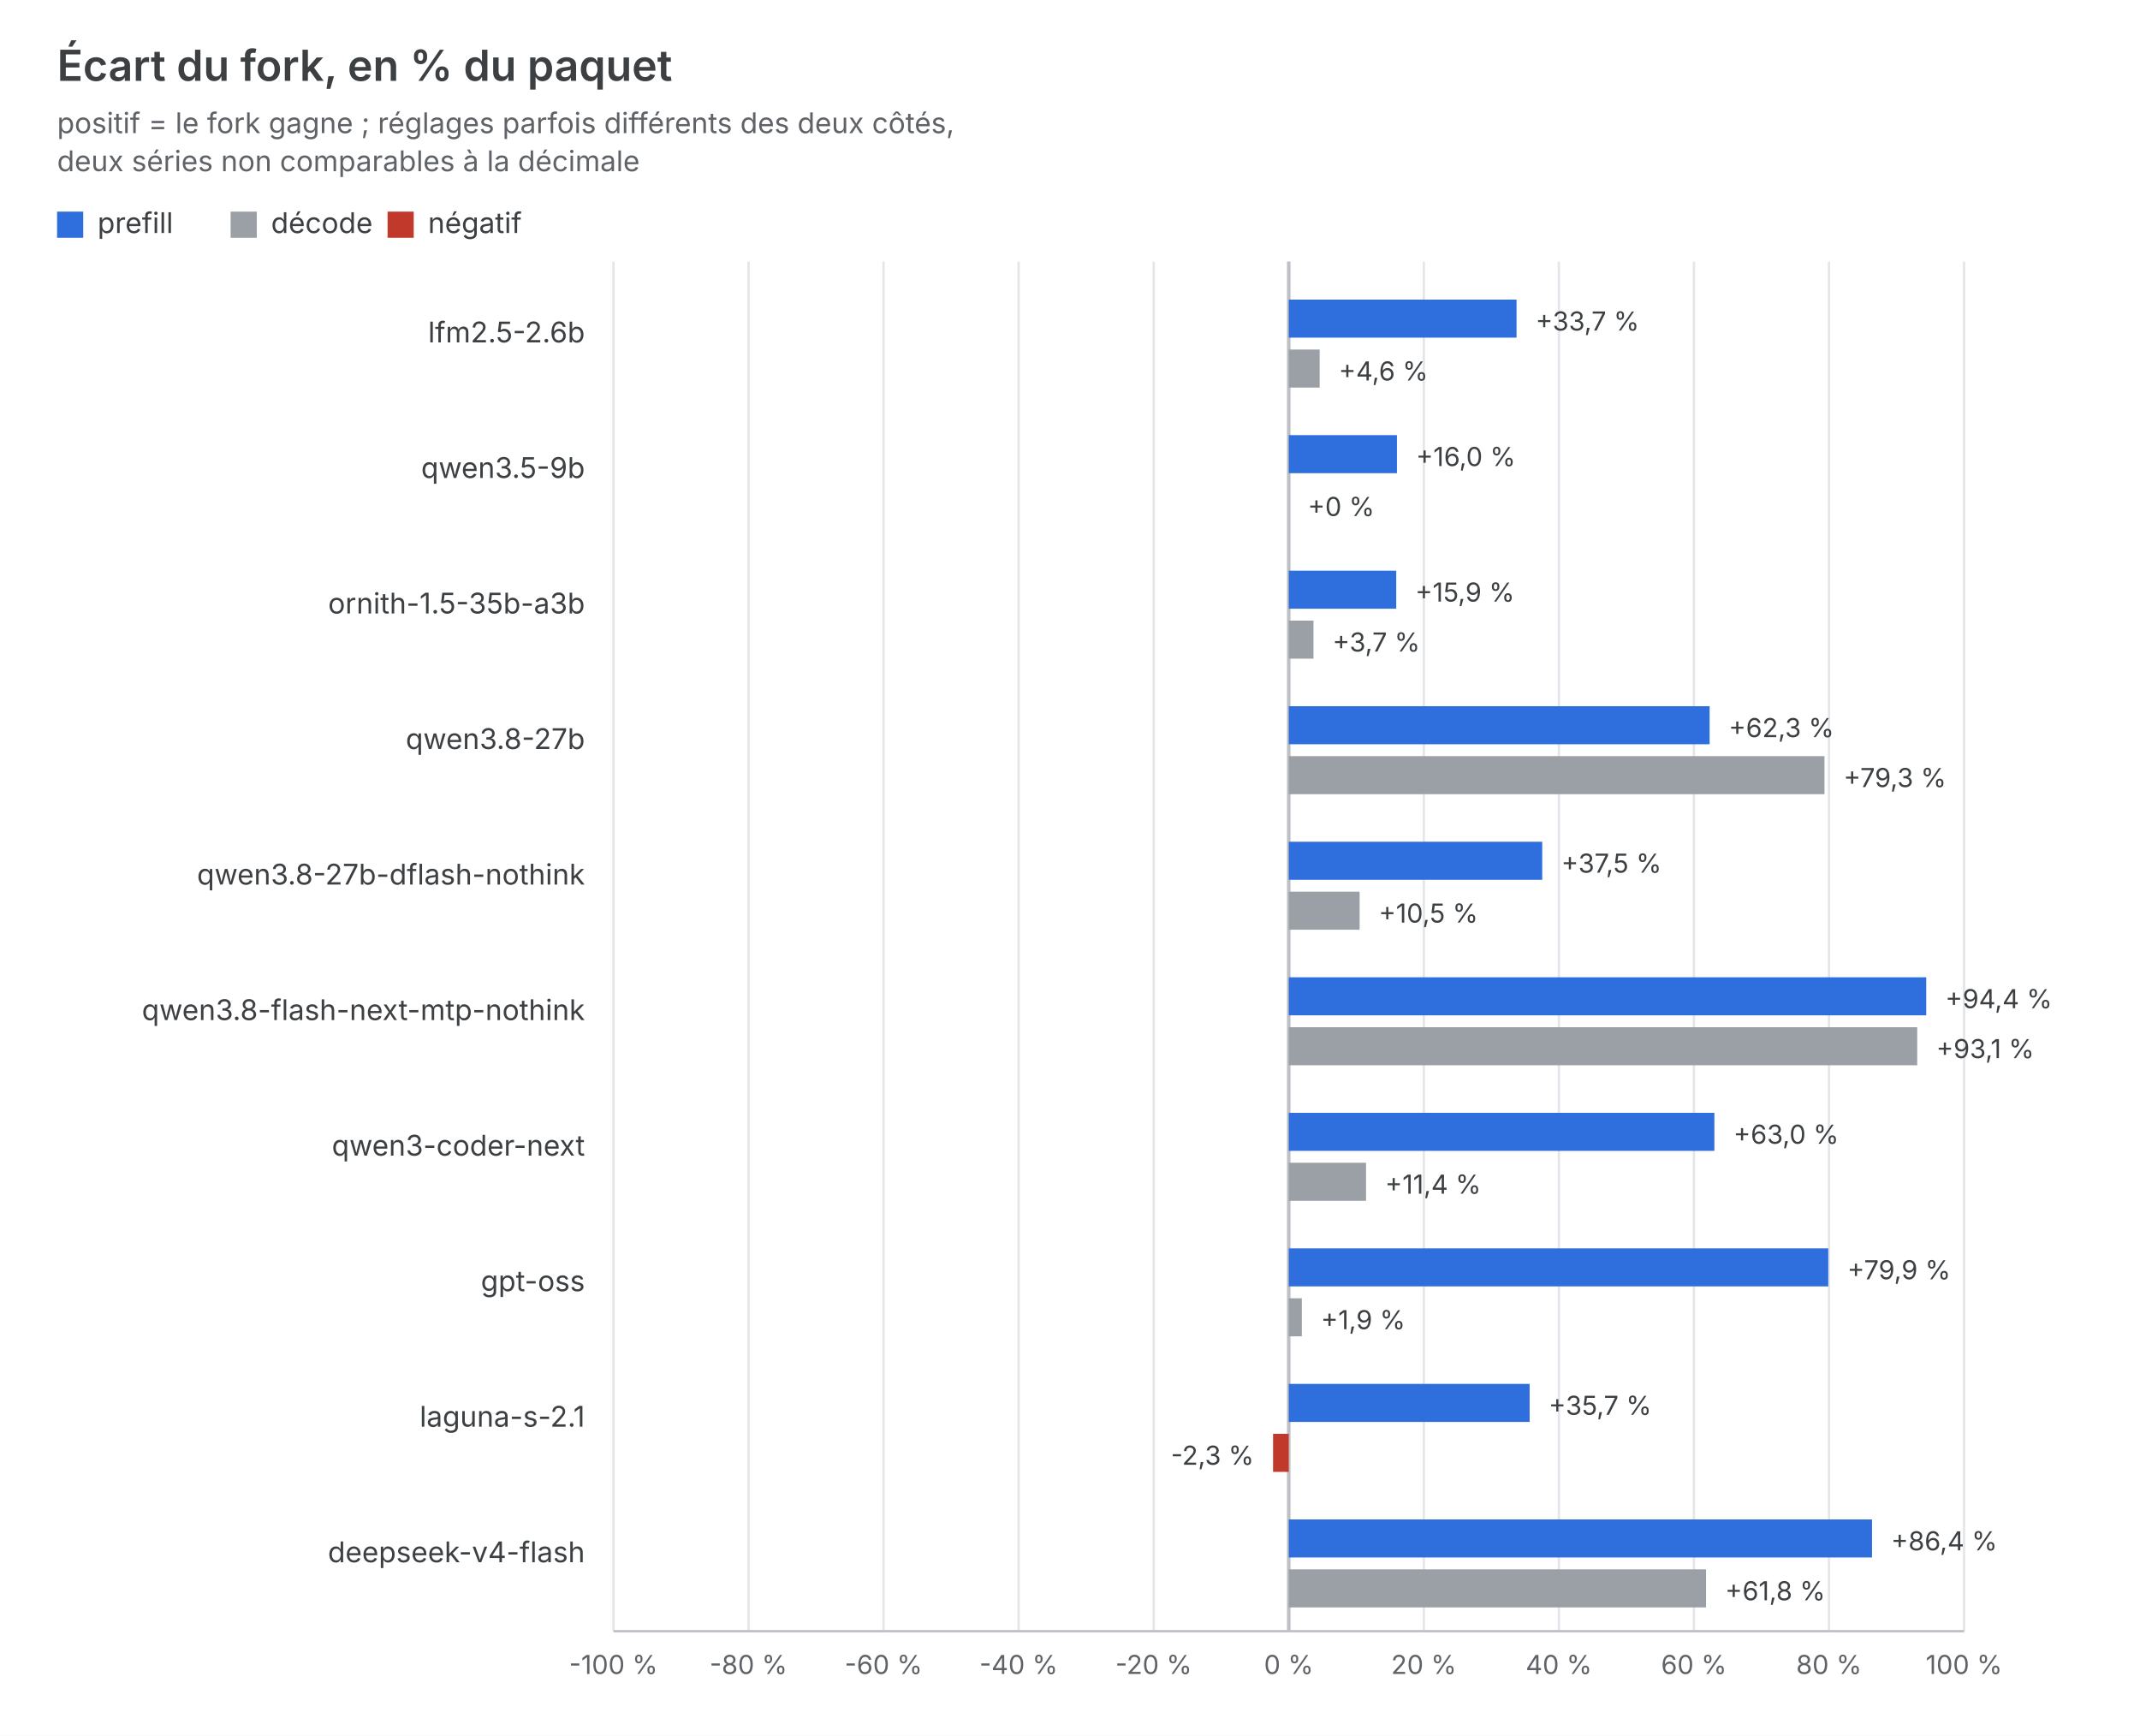
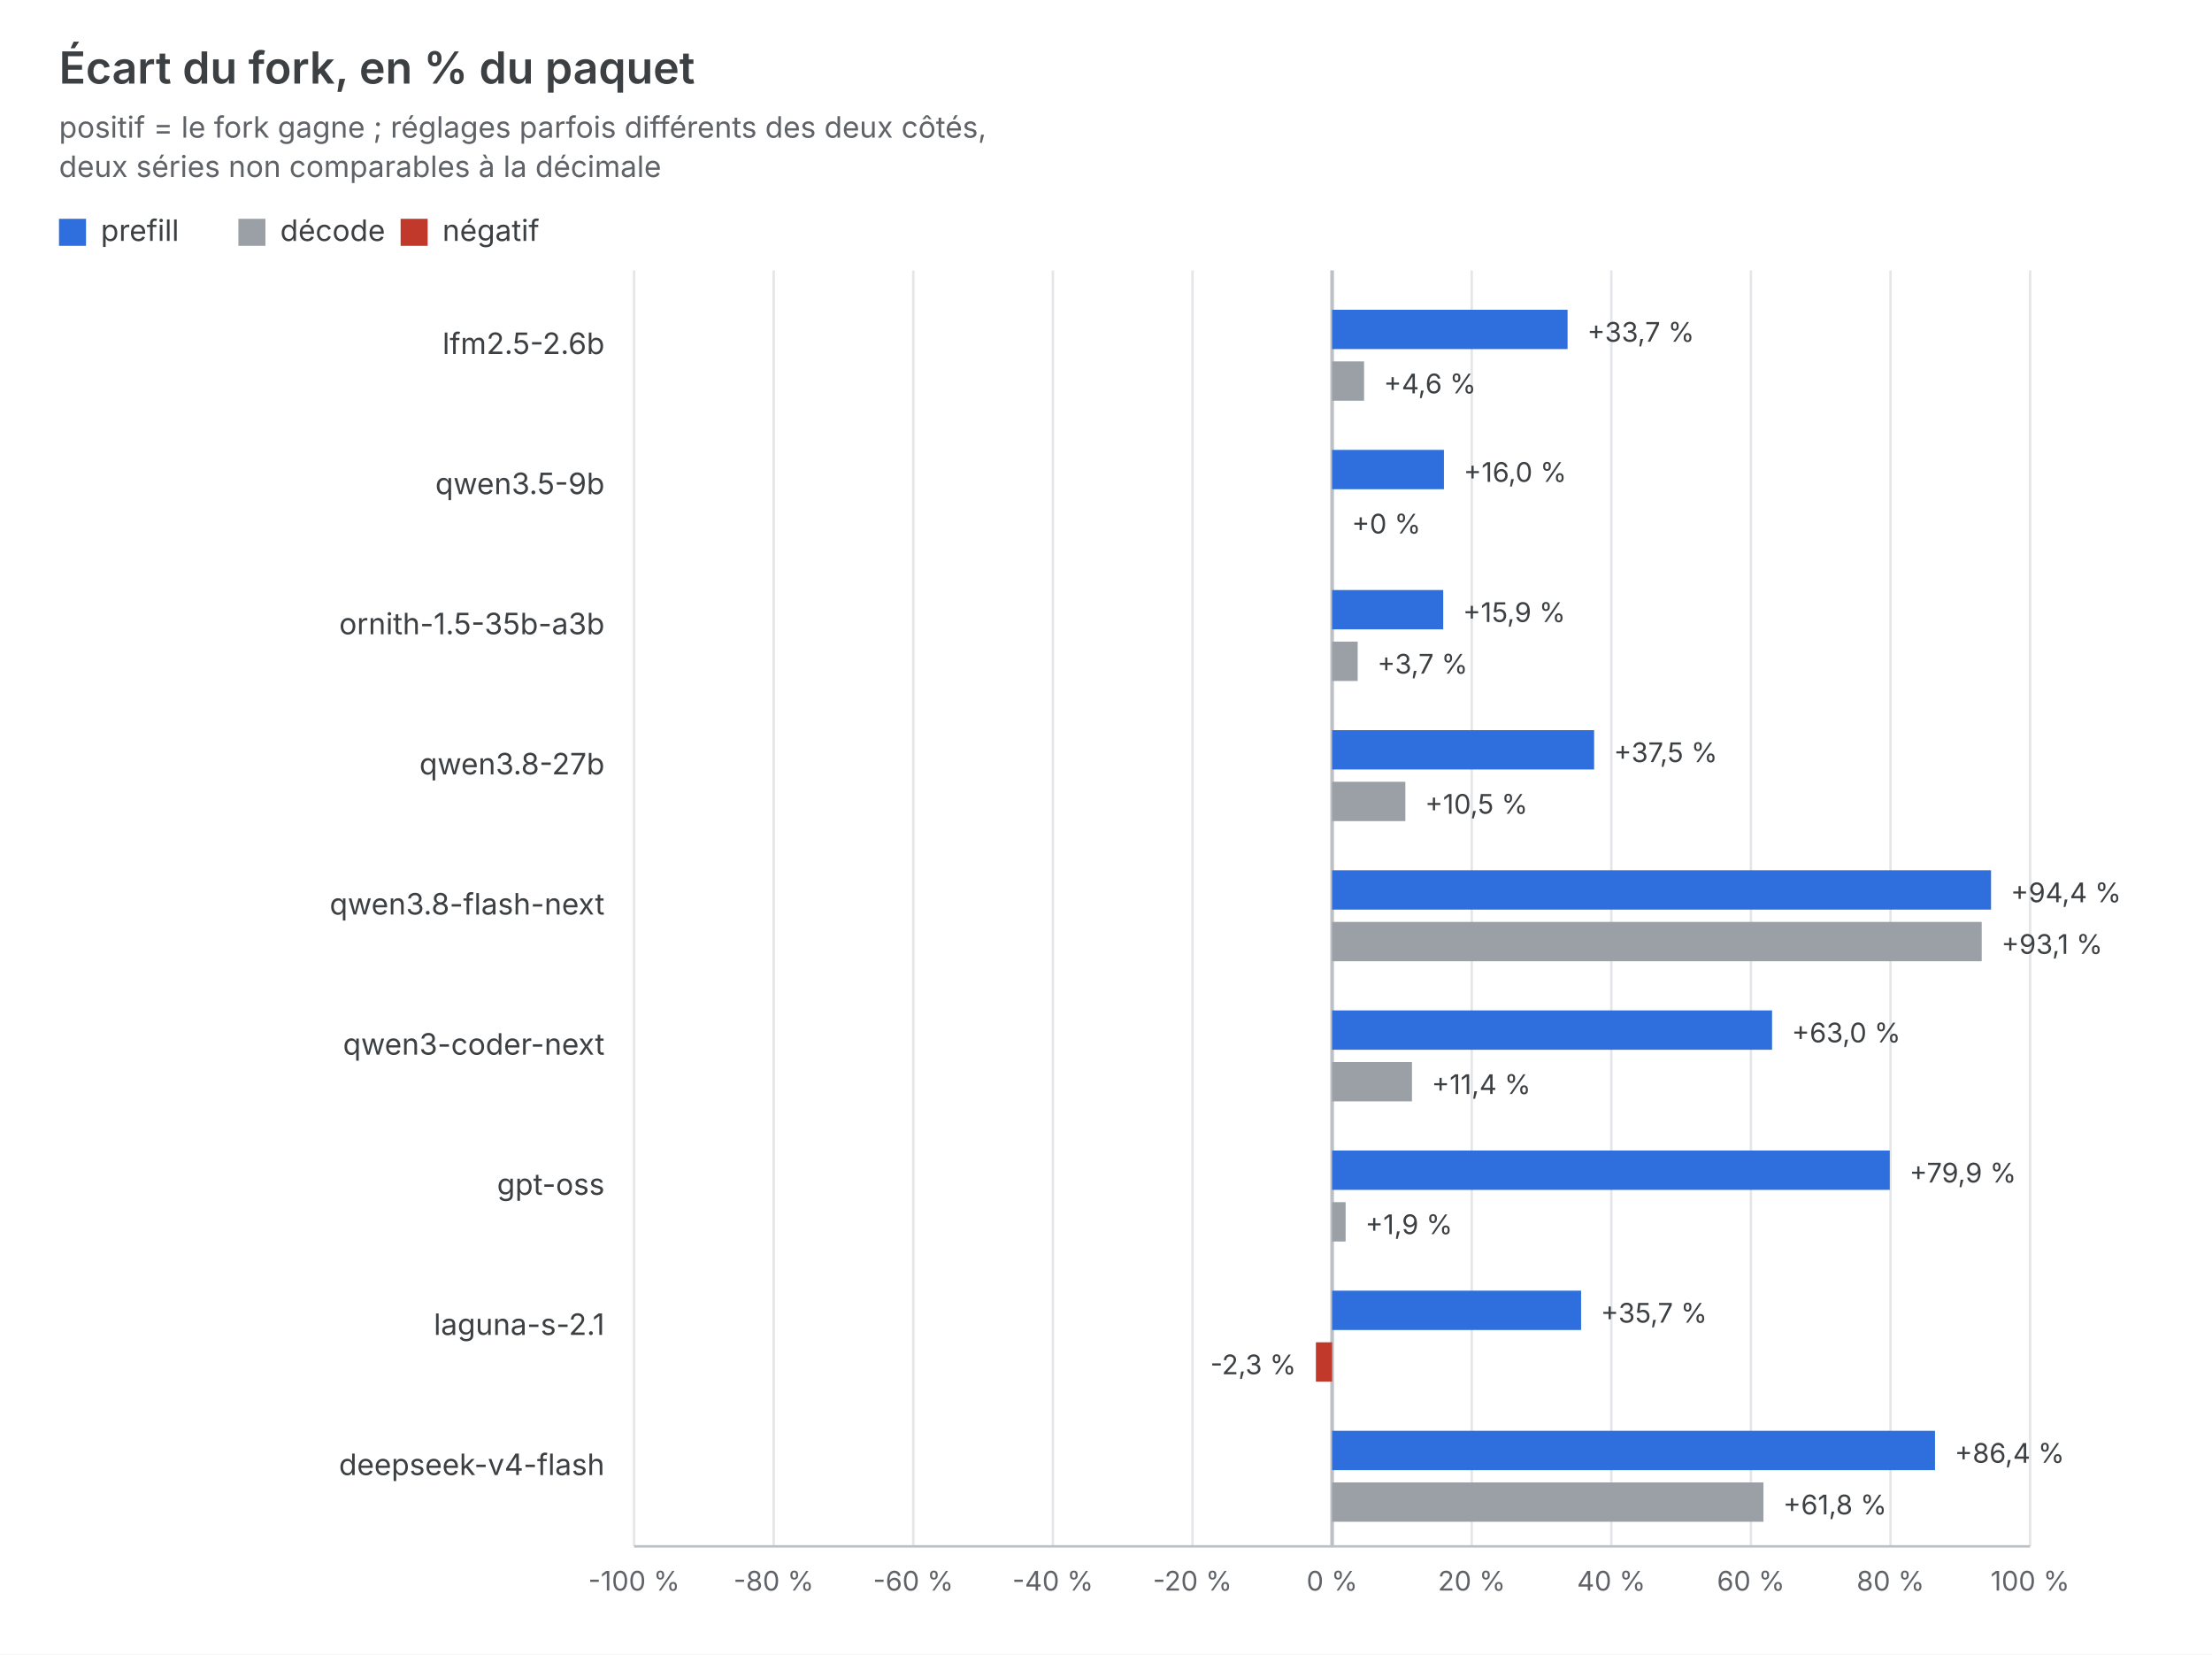
- <svg xmlns="http://www.w3.org/2000/svg" width="900" height="730" viewBox="0 0 900 730" role="img" aria-label="Écart du fork, en % du paquet">
-   <rect x="0" y="0" width="900" height="730" fill="#ffffff" />
+ <svg xmlns="http://www.w3.org/2000/svg" width="900" height="673" viewBox="0 0 900 673" role="img" aria-label="Écart du fork, en % du paquet">
+   <rect x="0" y="0" width="900" height="673" fill="#ffffff" />
  <text x="24.0" y="34.0" font-family="Inter, Helvetica, Arial, sans-serif" font-size="18" fill="#3c4043" text-anchor="start" font-weight="600">Écart du fork, en % du paquet</text>
  <text x="24.0" y="56.0" font-family="Inter, Helvetica, Arial, sans-serif" font-size="12" fill="#5f6368" text-anchor="start">positif = le fork gagne ; réglages parfois différents des deux côtés,</text>
  <text x="24.0" y="72.0" font-family="Inter, Helvetica, Arial, sans-serif" font-size="12" fill="#5f6368" text-anchor="start">deux séries non comparables à la décimale</text>
  <rect x="24.0" y="89.0" width="11" height="11" fill="#2f6fdd" />
  <text x="41.0" y="98.0" font-family="Inter, Helvetica, Arial, sans-serif" font-size="12" fill="#3c4043" text-anchor="start">prefill</text>
  <rect x="97.0" y="89.0" width="11" height="11" fill="#9aa0a6" />
  <text x="114.0" y="98.0" font-family="Inter, Helvetica, Arial, sans-serif" font-size="12" fill="#3c4043" text-anchor="start">décode</text>
  <rect x="163.0" y="89.0" width="11" height="11" fill="#c0392b" />
  <text x="180.0" y="98.0" font-family="Inter, Helvetica, Arial, sans-serif" font-size="12" fill="#3c4043" text-anchor="start">négatif</text>
-   <line x1="258.0" y1="110.0" x2="258.0" y2="686.0" stroke="#e4e6e9" stroke-width="1.0" />
-   <text x="258.0" y="704.0" font-family="Inter, Helvetica, Arial, sans-serif" font-size="11" fill="#5f6368" text-anchor="middle">-100 %</text>
-   <line x1="314.8" y1="110.0" x2="314.8" y2="686.0" stroke="#e4e6e9" stroke-width="1.0" />
-   <text x="314.8" y="704.0" font-family="Inter, Helvetica, Arial, sans-serif" font-size="11" fill="#5f6368" text-anchor="middle">-80 %</text>
-   <line x1="371.6" y1="110.0" x2="371.6" y2="686.0" stroke="#e4e6e9" stroke-width="1.0" />
-   <text x="371.6" y="704.0" font-family="Inter, Helvetica, Arial, sans-serif" font-size="11" fill="#5f6368" text-anchor="middle">-60 %</text>
-   <line x1="428.4" y1="110.0" x2="428.4" y2="686.0" stroke="#e4e6e9" stroke-width="1.0" />
-   <text x="428.4" y="704.0" font-family="Inter, Helvetica, Arial, sans-serif" font-size="11" fill="#5f6368" text-anchor="middle">-40 %</text>
-   <line x1="485.2" y1="110.0" x2="485.2" y2="686.0" stroke="#e4e6e9" stroke-width="1.0" />
-   <text x="485.2" y="704.0" font-family="Inter, Helvetica, Arial, sans-serif" font-size="11" fill="#5f6368" text-anchor="middle">-20 %</text>
-   <line x1="542.0" y1="110.0" x2="542.0" y2="686.0" stroke="#e4e6e9" stroke-width="1.0" />
-   <text x="542.0" y="704.0" font-family="Inter, Helvetica, Arial, sans-serif" font-size="11" fill="#5f6368" text-anchor="middle">0 %</text>
-   <line x1="598.8" y1="110.0" x2="598.8" y2="686.0" stroke="#e4e6e9" stroke-width="1.0" />
-   <text x="598.8" y="704.0" font-family="Inter, Helvetica, Arial, sans-serif" font-size="11" fill="#5f6368" text-anchor="middle">20 %</text>
-   <line x1="655.6" y1="110.0" x2="655.6" y2="686.0" stroke="#e4e6e9" stroke-width="1.0" />
-   <text x="655.6" y="704.0" font-family="Inter, Helvetica, Arial, sans-serif" font-size="11" fill="#5f6368" text-anchor="middle">40 %</text>
-   <line x1="712.4" y1="110.0" x2="712.4" y2="686.0" stroke="#e4e6e9" stroke-width="1.0" />
-   <text x="712.4" y="704.0" font-family="Inter, Helvetica, Arial, sans-serif" font-size="11" fill="#5f6368" text-anchor="middle">60 %</text>
-   <line x1="769.2" y1="110.0" x2="769.2" y2="686.0" stroke="#e4e6e9" stroke-width="1.0" />
-   <text x="769.2" y="704.0" font-family="Inter, Helvetica, Arial, sans-serif" font-size="11" fill="#5f6368" text-anchor="middle">80 %</text>
-   <line x1="826.0" y1="110.0" x2="826.0" y2="686.0" stroke="#e4e6e9" stroke-width="1.0" />
-   <text x="826.0" y="704.0" font-family="Inter, Helvetica, Arial, sans-serif" font-size="11" fill="#5f6368" text-anchor="middle">100 %</text>
-   <line x1="258.0" y1="686.0" x2="826.0" y2="686.0" stroke="#bdc1c6" stroke-width="1.0" />
-   <line x1="542.0" y1="110.0" x2="542.0" y2="686.0" stroke="#bdc1c6" stroke-width="1.5" />
+   <line x1="258.0" y1="110.0" x2="258.0" y2="629.0" stroke="#e4e6e9" stroke-width="1.0" />
+   <text x="258.0" y="647.0" font-family="Inter, Helvetica, Arial, sans-serif" font-size="11" fill="#5f6368" text-anchor="middle">-100 %</text>
+   <line x1="314.8" y1="110.0" x2="314.8" y2="629.0" stroke="#e4e6e9" stroke-width="1.0" />
+   <text x="314.8" y="647.0" font-family="Inter, Helvetica, Arial, sans-serif" font-size="11" fill="#5f6368" text-anchor="middle">-80 %</text>
+   <line x1="371.6" y1="110.0" x2="371.6" y2="629.0" stroke="#e4e6e9" stroke-width="1.0" />
+   <text x="371.6" y="647.0" font-family="Inter, Helvetica, Arial, sans-serif" font-size="11" fill="#5f6368" text-anchor="middle">-60 %</text>
+   <line x1="428.4" y1="110.0" x2="428.4" y2="629.0" stroke="#e4e6e9" stroke-width="1.0" />
+   <text x="428.4" y="647.0" font-family="Inter, Helvetica, Arial, sans-serif" font-size="11" fill="#5f6368" text-anchor="middle">-40 %</text>
+   <line x1="485.2" y1="110.0" x2="485.2" y2="629.0" stroke="#e4e6e9" stroke-width="1.0" />
+   <text x="485.2" y="647.0" font-family="Inter, Helvetica, Arial, sans-serif" font-size="11" fill="#5f6368" text-anchor="middle">-20 %</text>
+   <line x1="542.0" y1="110.0" x2="542.0" y2="629.0" stroke="#e4e6e9" stroke-width="1.0" />
+   <text x="542.0" y="647.0" font-family="Inter, Helvetica, Arial, sans-serif" font-size="11" fill="#5f6368" text-anchor="middle">0 %</text>
+   <line x1="598.8" y1="110.0" x2="598.8" y2="629.0" stroke="#e4e6e9" stroke-width="1.0" />
+   <text x="598.8" y="647.0" font-family="Inter, Helvetica, Arial, sans-serif" font-size="11" fill="#5f6368" text-anchor="middle">20 %</text>
+   <line x1="655.6" y1="110.0" x2="655.6" y2="629.0" stroke="#e4e6e9" stroke-width="1.0" />
+   <text x="655.6" y="647.0" font-family="Inter, Helvetica, Arial, sans-serif" font-size="11" fill="#5f6368" text-anchor="middle">40 %</text>
+   <line x1="712.4" y1="110.0" x2="712.4" y2="629.0" stroke="#e4e6e9" stroke-width="1.0" />
+   <text x="712.4" y="647.0" font-family="Inter, Helvetica, Arial, sans-serif" font-size="11" fill="#5f6368" text-anchor="middle">60 %</text>
+   <line x1="769.2" y1="110.0" x2="769.2" y2="629.0" stroke="#e4e6e9" stroke-width="1.0" />
+   <text x="769.2" y="647.0" font-family="Inter, Helvetica, Arial, sans-serif" font-size="11" fill="#5f6368" text-anchor="middle">80 %</text>
+   <line x1="826.0" y1="110.0" x2="826.0" y2="629.0" stroke="#e4e6e9" stroke-width="1.0" />
+   <text x="826.0" y="647.0" font-family="Inter, Helvetica, Arial, sans-serif" font-size="11" fill="#5f6368" text-anchor="middle">100 %</text>
+   <line x1="258.0" y1="629.0" x2="826.0" y2="629.0" stroke="#bdc1c6" stroke-width="1.0" />
+   <line x1="542.0" y1="110.0" x2="542.0" y2="629.0" stroke="#bdc1c6" stroke-width="1.5" />
  <text x="246.0" y="144.0" font-family="Inter, Helvetica, Arial, sans-serif" font-size="12" fill="#3c4043" text-anchor="end">lfm2.5-2.6b</text>
  <rect x="542.0" y="126.0" width="95.8" height="16.0" fill="#2f6fdd" />
  <text x="645.8" y="139.0" font-family="Inter, Helvetica, Arial, sans-serif" font-size="11" fill="#3c4043" text-anchor="start">+33,7 %</text>
  <rect x="542.0" y="147.0" width="13.0" height="16.0" fill="#9aa0a6" />
  <text x="563.0" y="160.0" font-family="Inter, Helvetica, Arial, sans-serif" font-size="11" fill="#3c4043" text-anchor="start">+4,6 %</text>
  <text x="246.0" y="201.0" font-family="Inter, Helvetica, Arial, sans-serif" font-size="12" fill="#3c4043" text-anchor="end">qwen3.5-9b</text>
  <rect x="542.0" y="183.0" width="45.5" height="16.0" fill="#2f6fdd" />
  <text x="595.5" y="196.0" font-family="Inter, Helvetica, Arial, sans-serif" font-size="11" fill="#3c4043" text-anchor="start">+16,0 %</text>
  <rect x="542.0" y="204.0" width="0.0" height="16.0" fill="#9aa0a6" />
  <text x="550.0" y="217.0" font-family="Inter, Helvetica, Arial, sans-serif" font-size="11" fill="#3c4043" text-anchor="start">+0 %</text>
  <text x="246.0" y="258.0" font-family="Inter, Helvetica, Arial, sans-serif" font-size="12" fill="#3c4043" text-anchor="end">ornith-1.5-35b-a3b</text>
  <rect x="542.0" y="240.0" width="45.2" height="16.0" fill="#2f6fdd" />
  <text x="595.2" y="253.0" font-family="Inter, Helvetica, Arial, sans-serif" font-size="11" fill="#3c4043" text-anchor="start">+15,9 %</text>
  <rect x="542.0" y="261.0" width="10.4" height="16.0" fill="#9aa0a6" />
  <text x="560.4" y="274.0" font-family="Inter, Helvetica, Arial, sans-serif" font-size="11" fill="#3c4043" text-anchor="start">+3,7 %</text>
  <text x="246.0" y="315.0" font-family="Inter, Helvetica, Arial, sans-serif" font-size="12" fill="#3c4043" text-anchor="end">qwen3.8-27b</text>
-   <rect x="542.0" y="297.0" width="177.0" height="16.0" fill="#2f6fdd" />
-   <text x="727.0" y="310.0" font-family="Inter, Helvetica, Arial, sans-serif" font-size="11" fill="#3c4043" text-anchor="start">+62,3 %</text>
-   <rect x="542.0" y="318.0" width="225.3" height="16.0" fill="#9aa0a6" />
-   <text x="775.3" y="331.0" font-family="Inter, Helvetica, Arial, sans-serif" font-size="11" fill="#3c4043" text-anchor="start">+79,3 %</text>
-   <text x="246.0" y="372.0" font-family="Inter, Helvetica, Arial, sans-serif" font-size="12" fill="#3c4043" text-anchor="end">qwen3.8-27b-dflash-nothink</text>
-   <rect x="542.0" y="354.0" width="106.6" height="16.0" fill="#2f6fdd" />
-   <text x="656.6" y="367.0" font-family="Inter, Helvetica, Arial, sans-serif" font-size="11" fill="#3c4043" text-anchor="start">+37,5 %</text>
-   <rect x="542.0" y="375.0" width="29.8" height="16.0" fill="#9aa0a6" />
-   <text x="579.8" y="388.0" font-family="Inter, Helvetica, Arial, sans-serif" font-size="11" fill="#3c4043" text-anchor="start">+10,5 %</text>
-   <text x="246.0" y="429.0" font-family="Inter, Helvetica, Arial, sans-serif" font-size="12" fill="#3c4043" text-anchor="end">qwen3.8-flash-next-mtp-nothink</text>
-   <rect x="542.0" y="411.0" width="268.1" height="16.0" fill="#2f6fdd" />
-   <text x="818.1" y="424.0" font-family="Inter, Helvetica, Arial, sans-serif" font-size="11" fill="#3c4043" text-anchor="start">+94,4 %</text>
-   <rect x="542.0" y="432.0" width="264.3" height="16.0" fill="#9aa0a6" />
-   <text x="814.3" y="445.0" font-family="Inter, Helvetica, Arial, sans-serif" font-size="11" fill="#3c4043" text-anchor="start">+93,1 %</text>
-   <text x="246.0" y="486.0" font-family="Inter, Helvetica, Arial, sans-serif" font-size="12" fill="#3c4043" text-anchor="end">qwen3-coder-next</text>
-   <rect x="542.0" y="468.0" width="179.0" height="16.0" fill="#2f6fdd" />
-   <text x="729.0" y="481.0" font-family="Inter, Helvetica, Arial, sans-serif" font-size="11" fill="#3c4043" text-anchor="start">+63,0 %</text>
-   <rect x="542.0" y="489.0" width="32.5" height="16.0" fill="#9aa0a6" />
-   <text x="582.5" y="502.0" font-family="Inter, Helvetica, Arial, sans-serif" font-size="11" fill="#3c4043" text-anchor="start">+11,4 %</text>
-   <text x="246.0" y="543.0" font-family="Inter, Helvetica, Arial, sans-serif" font-size="12" fill="#3c4043" text-anchor="end">gpt-oss</text>
-   <rect x="542.0" y="525.0" width="226.9" height="16.0" fill="#2f6fdd" />
-   <text x="776.9" y="538.0" font-family="Inter, Helvetica, Arial, sans-serif" font-size="11" fill="#3c4043" text-anchor="start">+79,9 %</text>
-   <rect x="542.0" y="546.0" width="5.5" height="16.0" fill="#9aa0a6" />
-   <text x="555.5" y="559.0" font-family="Inter, Helvetica, Arial, sans-serif" font-size="11" fill="#3c4043" text-anchor="start">+1,9 %</text>
-   <text x="246.0" y="600.0" font-family="Inter, Helvetica, Arial, sans-serif" font-size="12" fill="#3c4043" text-anchor="end">laguna-s-2.1</text>
-   <rect x="542.0" y="582.0" width="101.3" height="16.0" fill="#2f6fdd" />
-   <text x="651.3" y="595.0" font-family="Inter, Helvetica, Arial, sans-serif" font-size="11" fill="#3c4043" text-anchor="start">+35,7 %</text>
-   <rect x="535.4" y="603.0" width="6.6" height="16.0" fill="#c0392b" />
-   <text x="527.4" y="616.0" font-family="Inter, Helvetica, Arial, sans-serif" font-size="11" fill="#3c4043" text-anchor="end">-2,3 %</text>
-   <text x="246.0" y="657.0" font-family="Inter, Helvetica, Arial, sans-serif" font-size="12" fill="#3c4043" text-anchor="end">deepseek-v4-flash</text>
-   <rect x="542.0" y="639.0" width="245.3" height="16.0" fill="#2f6fdd" />
-   <text x="795.3" y="652.0" font-family="Inter, Helvetica, Arial, sans-serif" font-size="11" fill="#3c4043" text-anchor="start">+86,4 %</text>
-   <rect x="542.0" y="660.0" width="175.5" height="16.0" fill="#9aa0a6" />
-   <text x="725.5" y="673.0" font-family="Inter, Helvetica, Arial, sans-serif" font-size="11" fill="#3c4043" text-anchor="start">+61,8 %</text>
+   <rect x="542.0" y="297.0" width="106.6" height="16.0" fill="#2f6fdd" />
+   <text x="656.6" y="310.0" font-family="Inter, Helvetica, Arial, sans-serif" font-size="11" fill="#3c4043" text-anchor="start">+37,5 %</text>
+   <rect x="542.0" y="318.0" width="29.8" height="16.0" fill="#9aa0a6" />
+   <text x="579.8" y="331.0" font-family="Inter, Helvetica, Arial, sans-serif" font-size="11" fill="#3c4043" text-anchor="start">+10,5 %</text>
+   <text x="246.0" y="372.0" font-family="Inter, Helvetica, Arial, sans-serif" font-size="12" fill="#3c4043" text-anchor="end">qwen3.8-flash-next</text>
+   <rect x="542.0" y="354.0" width="268.1" height="16.0" fill="#2f6fdd" />
+   <text x="818.1" y="367.0" font-family="Inter, Helvetica, Arial, sans-serif" font-size="11" fill="#3c4043" text-anchor="start">+94,4 %</text>
+   <rect x="542.0" y="375.0" width="264.3" height="16.0" fill="#9aa0a6" />
+   <text x="814.3" y="388.0" font-family="Inter, Helvetica, Arial, sans-serif" font-size="11" fill="#3c4043" text-anchor="start">+93,1 %</text>
+   <text x="246.0" y="429.0" font-family="Inter, Helvetica, Arial, sans-serif" font-size="12" fill="#3c4043" text-anchor="end">qwen3-coder-next</text>
+   <rect x="542.0" y="411.0" width="179.0" height="16.0" fill="#2f6fdd" />
+   <text x="729.0" y="424.0" font-family="Inter, Helvetica, Arial, sans-serif" font-size="11" fill="#3c4043" text-anchor="start">+63,0 %</text>
+   <rect x="542.0" y="432.0" width="32.5" height="16.0" fill="#9aa0a6" />
+   <text x="582.5" y="445.0" font-family="Inter, Helvetica, Arial, sans-serif" font-size="11" fill="#3c4043" text-anchor="start">+11,4 %</text>
+   <text x="246.0" y="486.0" font-family="Inter, Helvetica, Arial, sans-serif" font-size="12" fill="#3c4043" text-anchor="end">gpt-oss</text>
+   <rect x="542.0" y="468.0" width="226.9" height="16.0" fill="#2f6fdd" />
+   <text x="776.9" y="481.0" font-family="Inter, Helvetica, Arial, sans-serif" font-size="11" fill="#3c4043" text-anchor="start">+79,9 %</text>
+   <rect x="542.0" y="489.0" width="5.5" height="16.0" fill="#9aa0a6" />
+   <text x="555.5" y="502.0" font-family="Inter, Helvetica, Arial, sans-serif" font-size="11" fill="#3c4043" text-anchor="start">+1,9 %</text>
+   <text x="246.0" y="543.0" font-family="Inter, Helvetica, Arial, sans-serif" font-size="12" fill="#3c4043" text-anchor="end">laguna-s-2.1</text>
+   <rect x="542.0" y="525.0" width="101.3" height="16.0" fill="#2f6fdd" />
+   <text x="651.3" y="538.0" font-family="Inter, Helvetica, Arial, sans-serif" font-size="11" fill="#3c4043" text-anchor="start">+35,7 %</text>
+   <rect x="535.4" y="546.0" width="6.6" height="16.0" fill="#c0392b" />
+   <text x="527.4" y="559.0" font-family="Inter, Helvetica, Arial, sans-serif" font-size="11" fill="#3c4043" text-anchor="end">-2,3 %</text>
+   <text x="246.0" y="600.0" font-family="Inter, Helvetica, Arial, sans-serif" font-size="12" fill="#3c4043" text-anchor="end">deepseek-v4-flash</text>
+   <rect x="542.0" y="582.0" width="245.3" height="16.0" fill="#2f6fdd" />
+   <text x="795.3" y="595.0" font-family="Inter, Helvetica, Arial, sans-serif" font-size="11" fill="#3c4043" text-anchor="start">+86,4 %</text>
+   <rect x="542.0" y="603.0" width="175.5" height="16.0" fill="#9aa0a6" />
+   <text x="725.5" y="616.0" font-family="Inter, Helvetica, Arial, sans-serif" font-size="11" fill="#3c4043" text-anchor="start">+61,8 %</text>
</svg>
